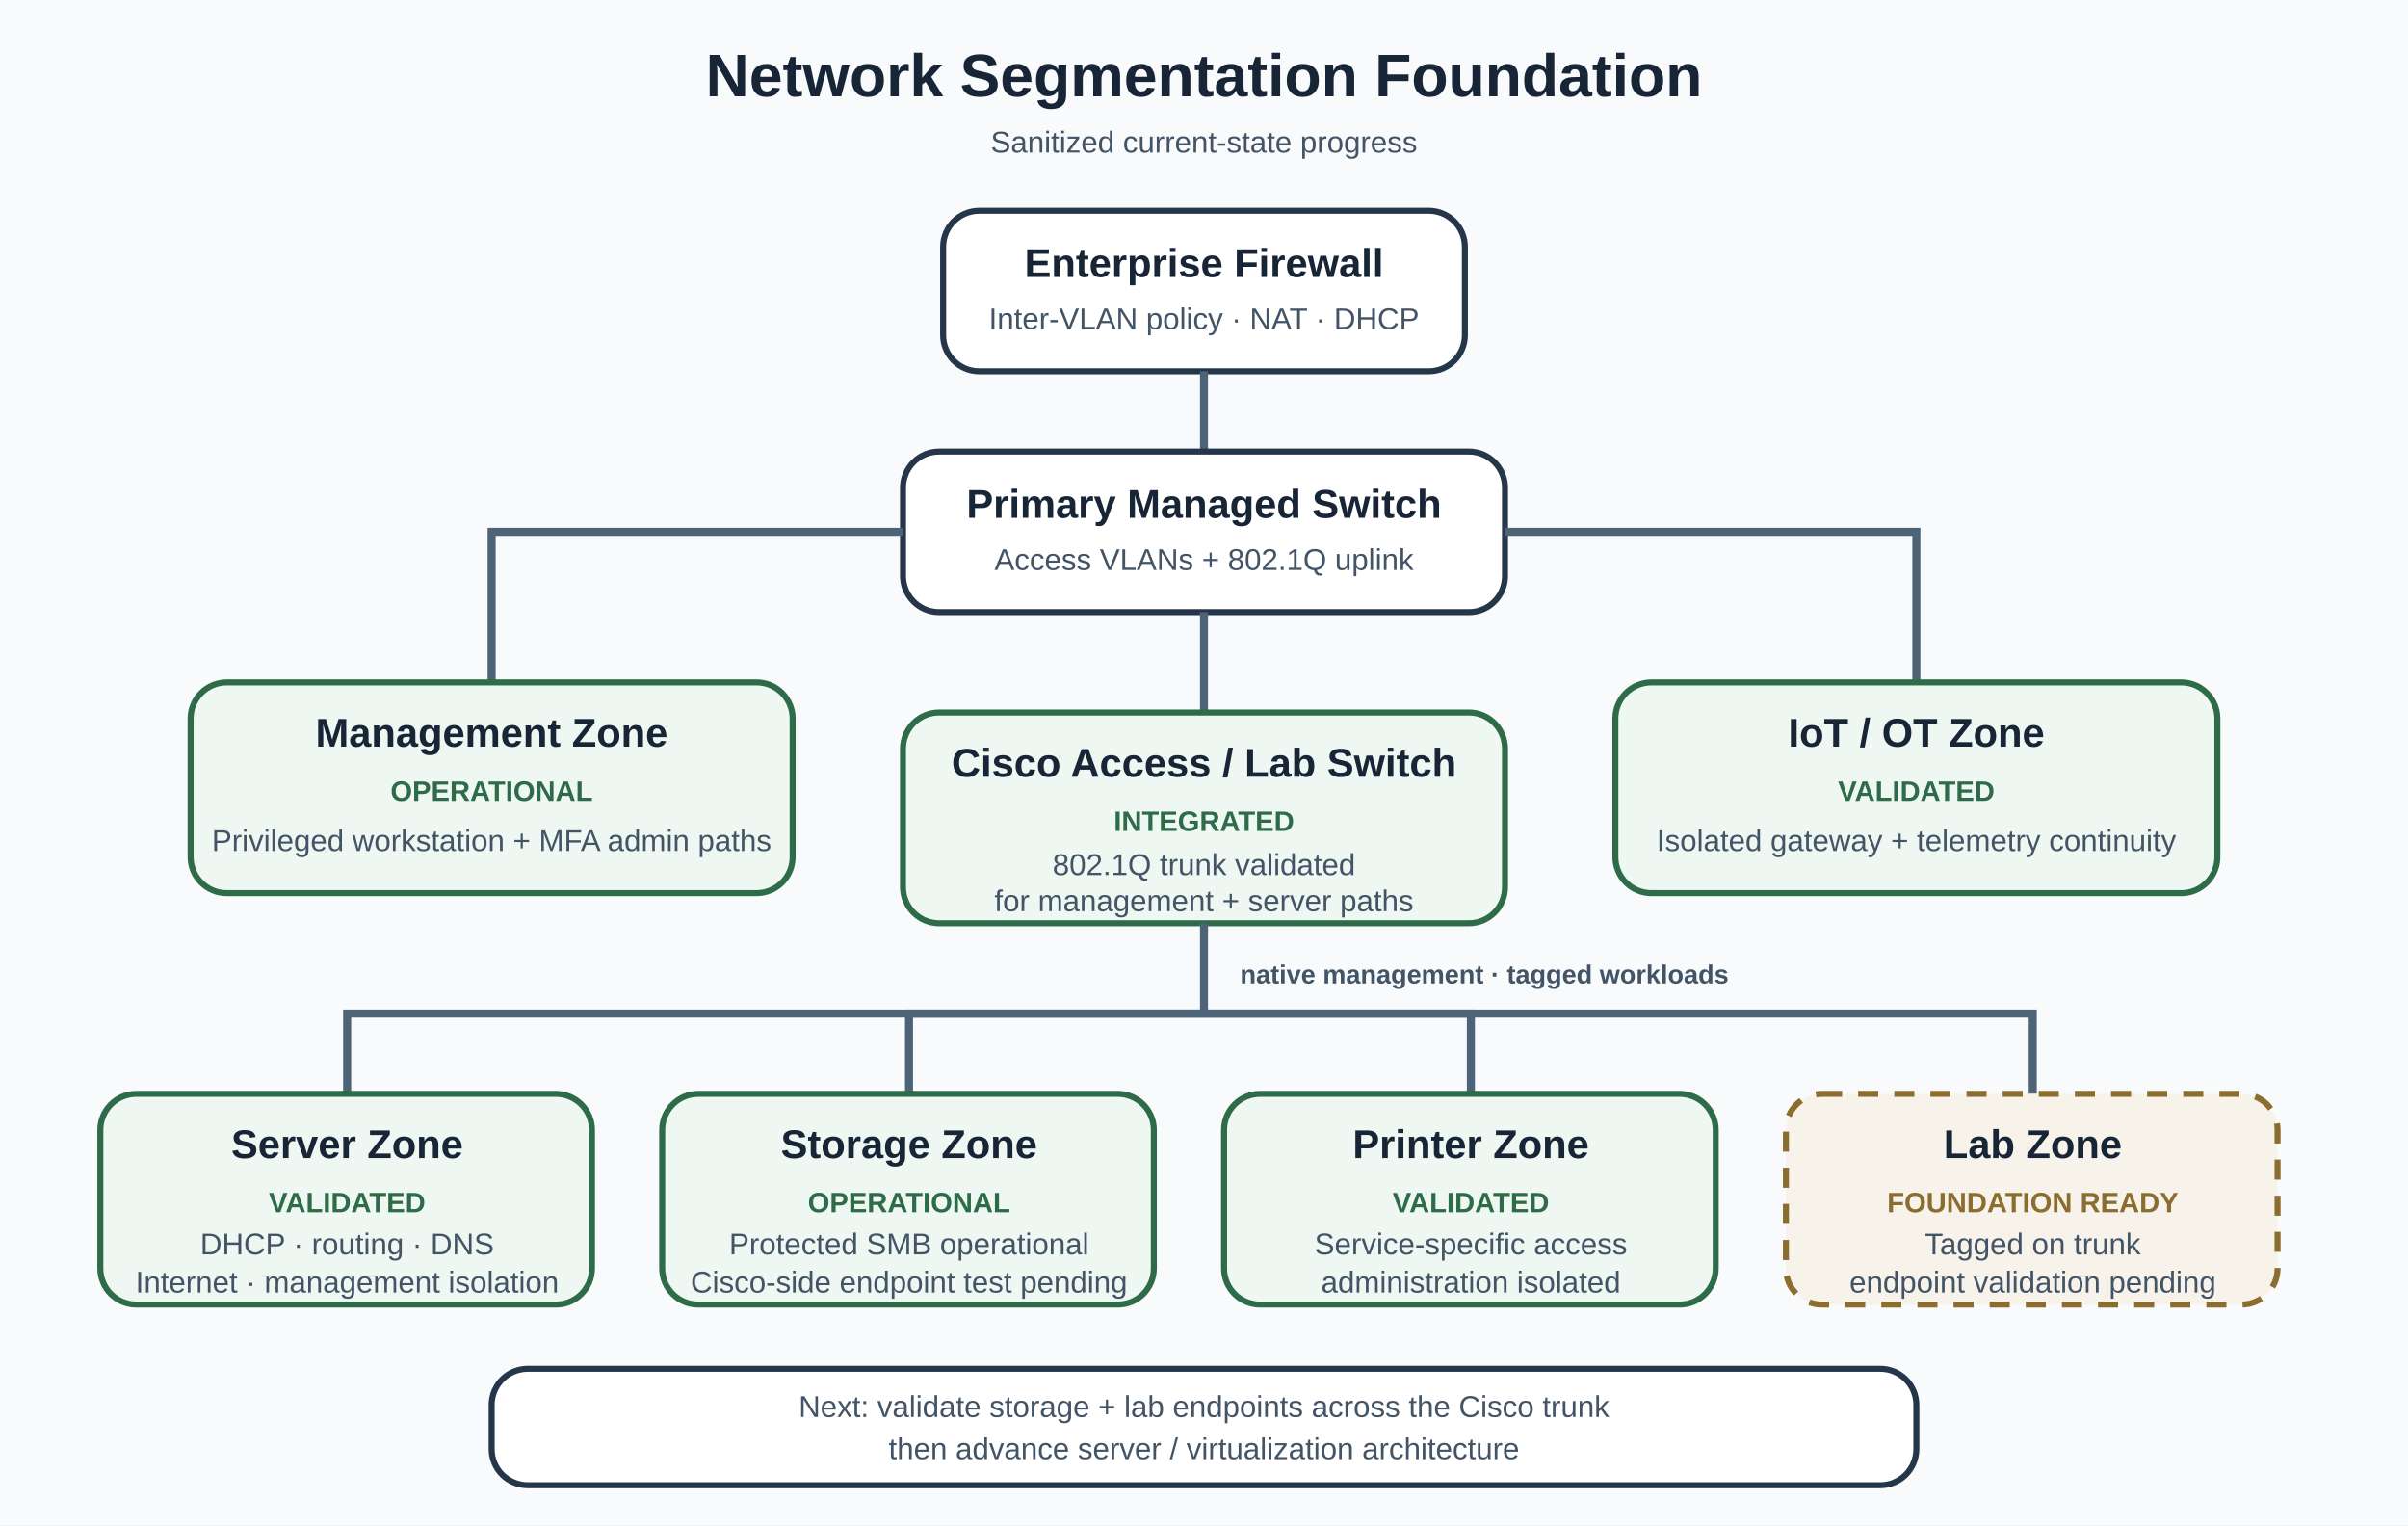
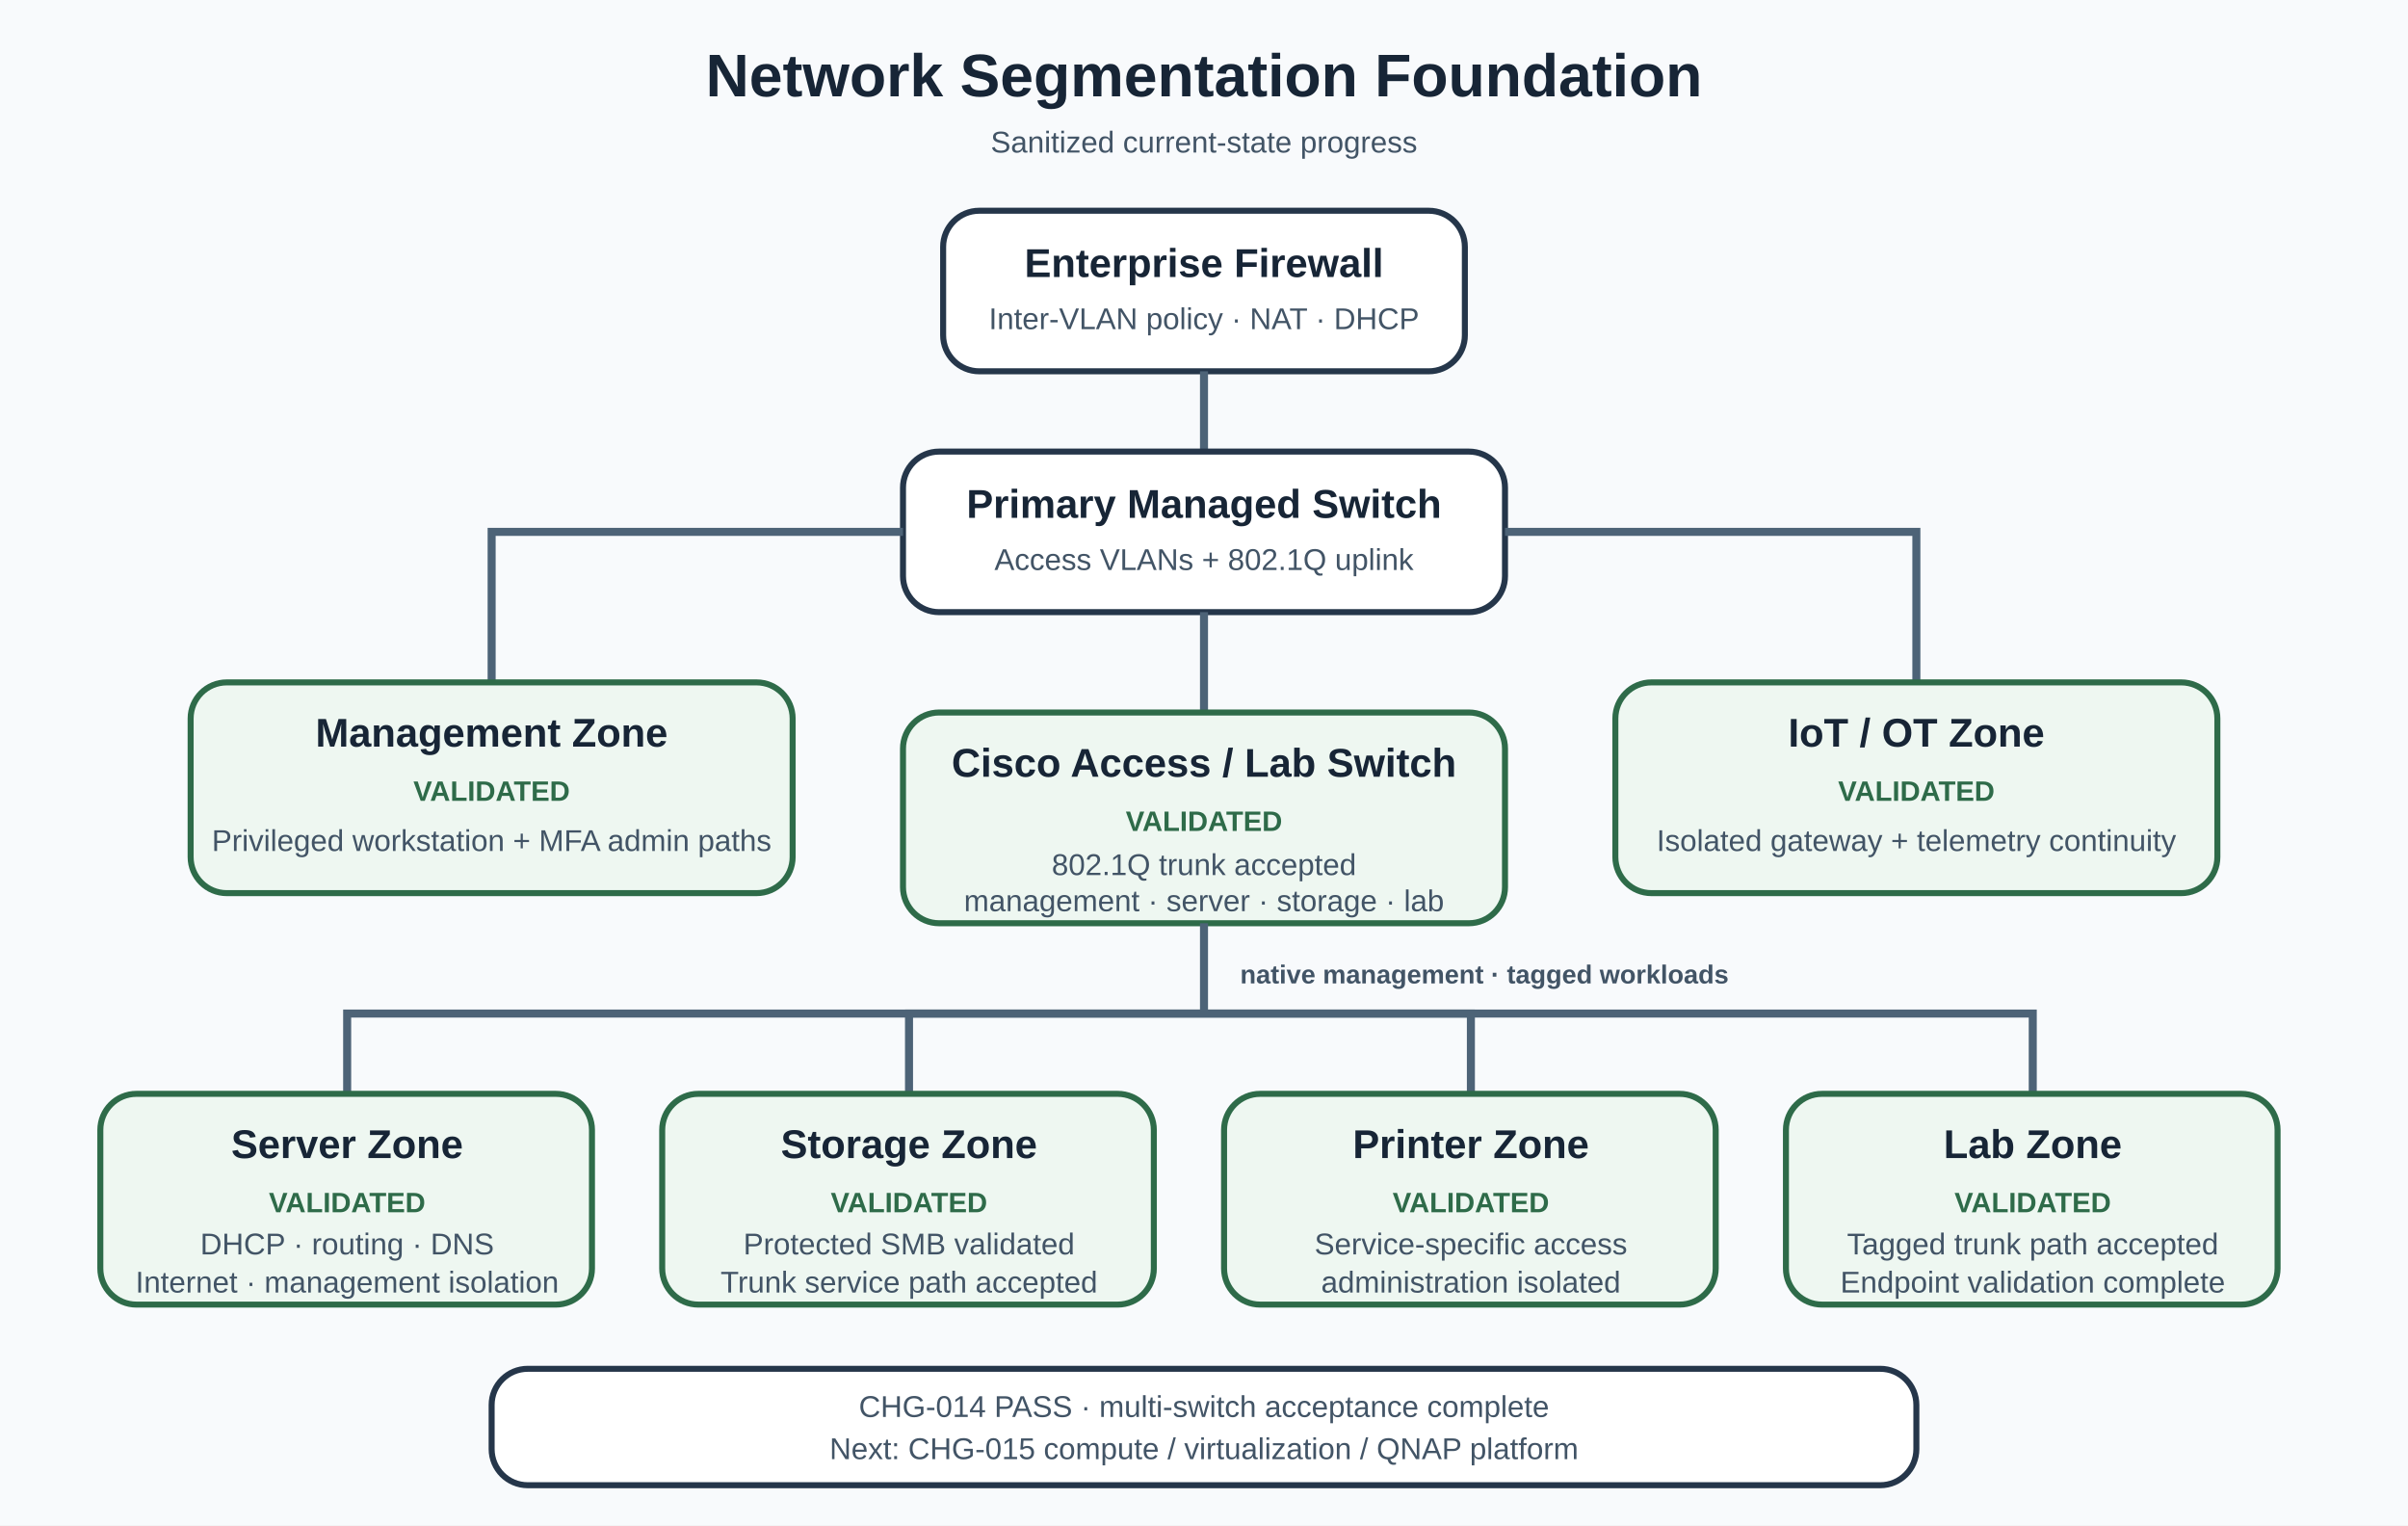
<svg xmlns="http://www.w3.org/2000/svg" width="1200" height="760" viewBox="0 0 1200 760" role="img" aria-labelledby="title desc">
  <defs>
    <style>
      .bg{fill:#f8fafc}
      .core{fill:#fff;stroke:#25364a;stroke-width:3;rx:18;ry:18}
      .done{fill:#eef7f1;stroke:#2e6b49;stroke-width:3;rx:18;ry:18}
      .pending{fill:#f7f3ea;stroke:#8a6d2f;stroke-width:3;stroke-dasharray:10 8;rx:18;ry:18}
      .title{font:700 30px Arial,sans-serif;fill:#172536}
      .label{font:700 20px Arial,sans-serif;fill:#172536}
      .small{font:400 15px Arial,sans-serif;fill:#425466}
      .status{font:700 14px Arial,sans-serif;fill:#2e6b49}
      .statusp{font:700 14px Arial,sans-serif;fill:#8a6d2f}
      .line{stroke:#4d6377;stroke-width:4;fill:none}
      .tag{font:700 13px Arial,sans-serif;fill:#425466}
    </style>
  </defs>
  <rect width="1200" height="760" class="bg" />
  <text x="600" y="48" text-anchor="middle" class="title">Network Segmentation Foundation</text>
  <text x="600" y="76" text-anchor="middle" class="small">Sanitized current-state progress</text>
  <rect x="470" y="105" width="260" height="80" class="core" />
  <text x="600" y="138" text-anchor="middle" class="label">Enterprise Firewall</text>
  <text x="600" y="164" text-anchor="middle" class="small">Inter-VLAN policy · NAT · DHCP</text>
  <path d="M600 185 L600 225" class="line" />
  <rect x="450" y="225" width="300" height="80" class="core" />
  <text x="600" y="258" text-anchor="middle" class="label">Primary Managed Switch</text>
  <text x="600" y="284" text-anchor="middle" class="small">Access VLANs + 802.1Q uplink</text>
  <path d="M450 265 L245 265 L245 340" class="line" />
  <path d="M750 265 L955 265 L955 340" class="line" />
  <path d="M600 305 L600 355" class="line" />
  <rect x="95" y="340" width="300" height="105" class="done" />
  <text x="245" y="372" text-anchor="middle" class="label">Management Zone</text>
-   <text x="245" y="399" text-anchor="middle" class="status">OPERATIONAL</text>
+   <text x="245" y="399" text-anchor="middle" class="status">VALIDATED</text>
  <text x="245" y="424" text-anchor="middle" class="small">Privileged workstation + MFA admin paths</text>
  <rect x="805" y="340" width="300" height="105" class="done" />
  <text x="955" y="372" text-anchor="middle" class="label">IoT / OT Zone</text>
  <text x="955" y="399" text-anchor="middle" class="status">VALIDATED</text>
  <text x="955" y="424" text-anchor="middle" class="small">Isolated gateway + telemetry continuity</text>
  <rect x="450" y="355" width="300" height="105" class="done" />
  <text x="600" y="387" text-anchor="middle" class="label">Cisco Access / Lab Switch</text>
-   <text x="600" y="414" text-anchor="middle" class="status">INTEGRATED</text>
-   <text x="600" y="436" text-anchor="middle" class="small">802.1Q trunk validated</text>
-   <text x="600" y="454" text-anchor="middle" class="small">for management + server paths</text>
+   <text x="600" y="414" text-anchor="middle" class="status">VALIDATED</text>
+   <text x="600" y="436" text-anchor="middle" class="small">802.1Q trunk accepted</text>
+   <text x="600" y="454" text-anchor="middle" class="small">management · server · storage · lab</text>
  <path d="M600 460 L600 505" class="line" />
  <text x="618" y="490" class="tag">native management · tagged workloads</text>
  <path d="M600 505 L173 505 L173 545" class="line" />
  <path d="M600 505 L453 505 L453 545" class="line" />
  <path d="M600 505 L733 505 L733 545" class="line" />
  <path d="M600 505 L1013 505 L1013 545" class="line" />
  <rect x="50" y="545" width="245" height="105" class="done" />
  <text x="173" y="577" text-anchor="middle" class="label">Server Zone</text>
  <text x="173" y="604" text-anchor="middle" class="status">VALIDATED</text>
  <text x="173" y="625" text-anchor="middle" class="small">DHCP · routing · DNS</text>
  <text x="173" y="644" text-anchor="middle" class="small">Internet · management isolation</text>
  <rect x="330" y="545" width="245" height="105" class="done" />
  <text x="453" y="577" text-anchor="middle" class="label">Storage Zone</text>
-   <text x="453" y="604" text-anchor="middle" class="status">OPERATIONAL</text>
-   <text x="453" y="625" text-anchor="middle" class="small">Protected SMB operational</text>
-   <text x="453" y="644" text-anchor="middle" class="small">Cisco-side endpoint test pending</text>
+   <text x="453" y="604" text-anchor="middle" class="status">VALIDATED</text>
+   <text x="453" y="625" text-anchor="middle" class="small">Protected SMB validated</text>
+   <text x="453" y="644" text-anchor="middle" class="small">Trunk service path accepted</text>
  <rect x="610" y="545" width="245" height="105" class="done" />
  <text x="733" y="577" text-anchor="middle" class="label">Printer Zone</text>
  <text x="733" y="604" text-anchor="middle" class="status">VALIDATED</text>
  <text x="733" y="625" text-anchor="middle" class="small">Service-specific access</text>
  <text x="733" y="644" text-anchor="middle" class="small">administration isolated</text>
-   <rect x="890" y="545" width="245" height="105" class="pending" />
+   <rect x="890" y="545" width="245" height="105" class="done" />
  <text x="1013" y="577" text-anchor="middle" class="label">Lab Zone</text>
-   <text x="1013" y="604" text-anchor="middle" class="statusp">FOUNDATION READY</text>
-   <text x="1013" y="625" text-anchor="middle" class="small">Tagged on trunk</text>
-   <text x="1013" y="644" text-anchor="middle" class="small">endpoint validation pending</text>
+   <text x="1013" y="604" text-anchor="middle" class="status">VALIDATED</text>
+   <text x="1013" y="625" text-anchor="middle" class="small">Tagged trunk path accepted</text>
+   <text x="1013" y="644" text-anchor="middle" class="small">Endpoint validation complete</text>
  <rect x="245" y="682" width="710" height="58" class="core" />
-   <text x="600" y="706" text-anchor="middle" class="small">Next: validate storage + lab endpoints across the Cisco trunk</text>
-   <text x="600" y="727" text-anchor="middle" class="small">then advance server / virtualization architecture</text>
+   <text x="600" y="706" text-anchor="middle" class="small">CHG-014 PASS · multi-switch acceptance complete</text>
+   <text x="600" y="727" text-anchor="middle" class="small">Next: CHG-015 compute / virtualization / QNAP platform</text>
</svg>
